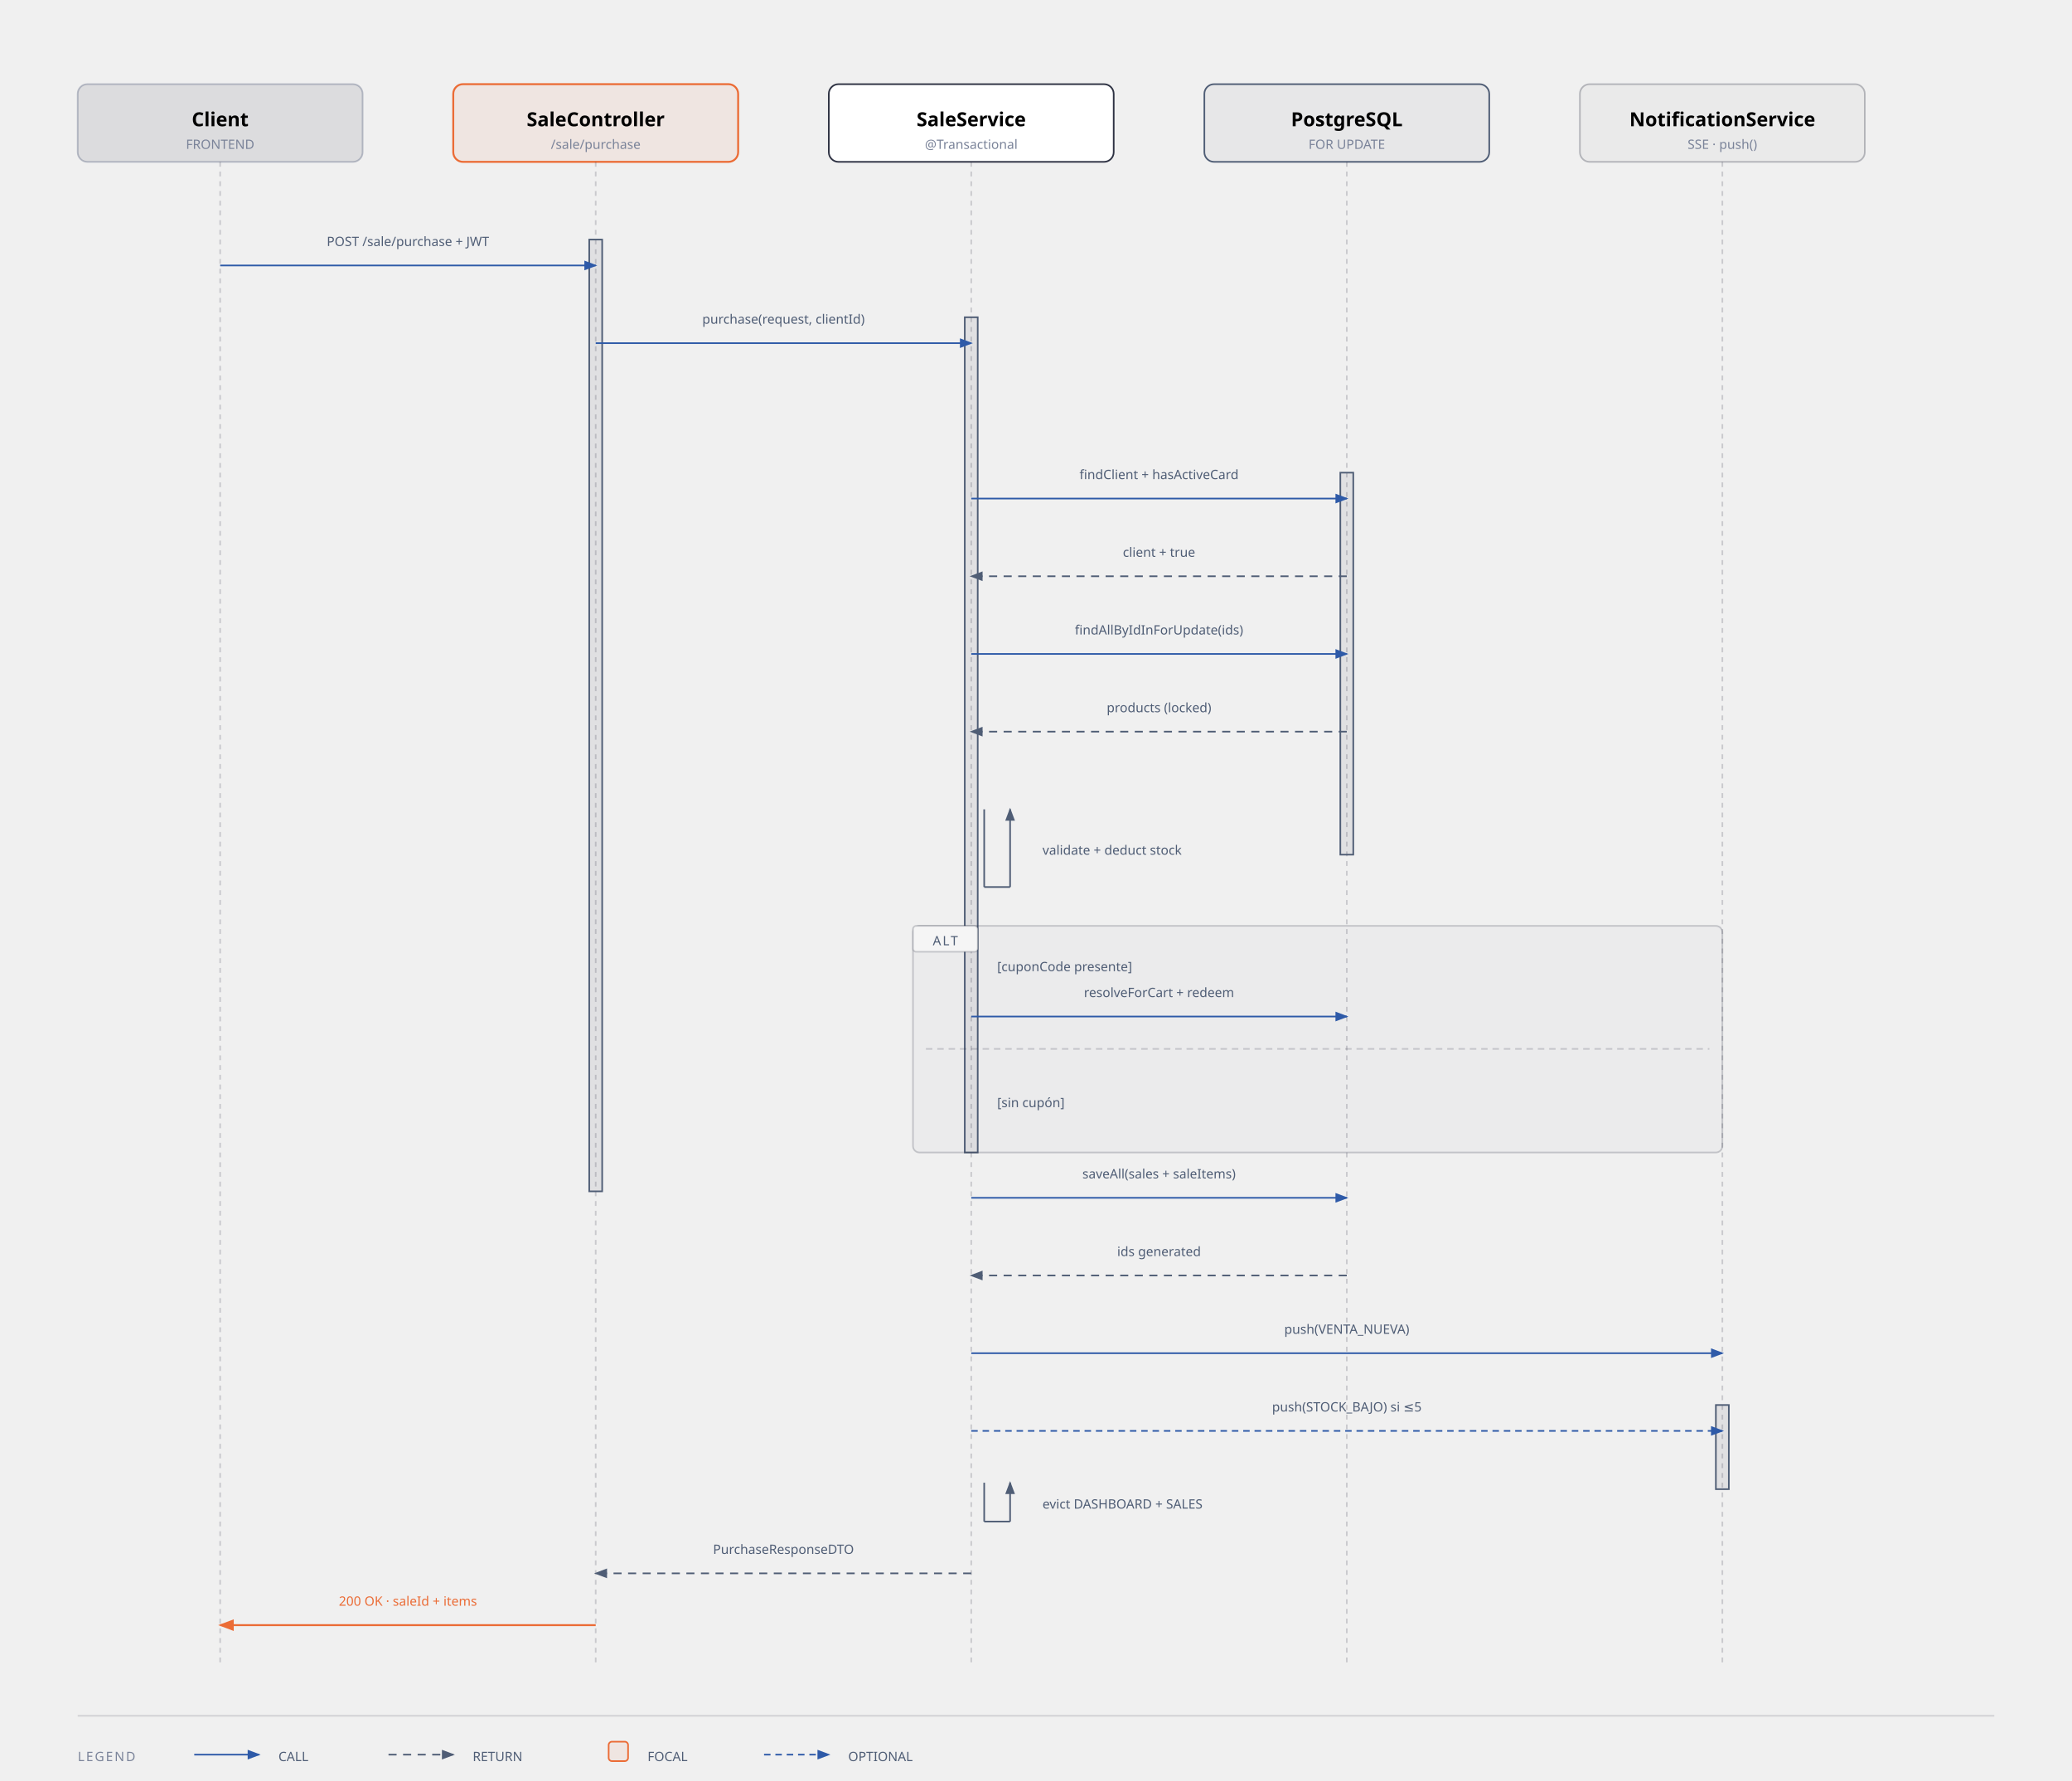
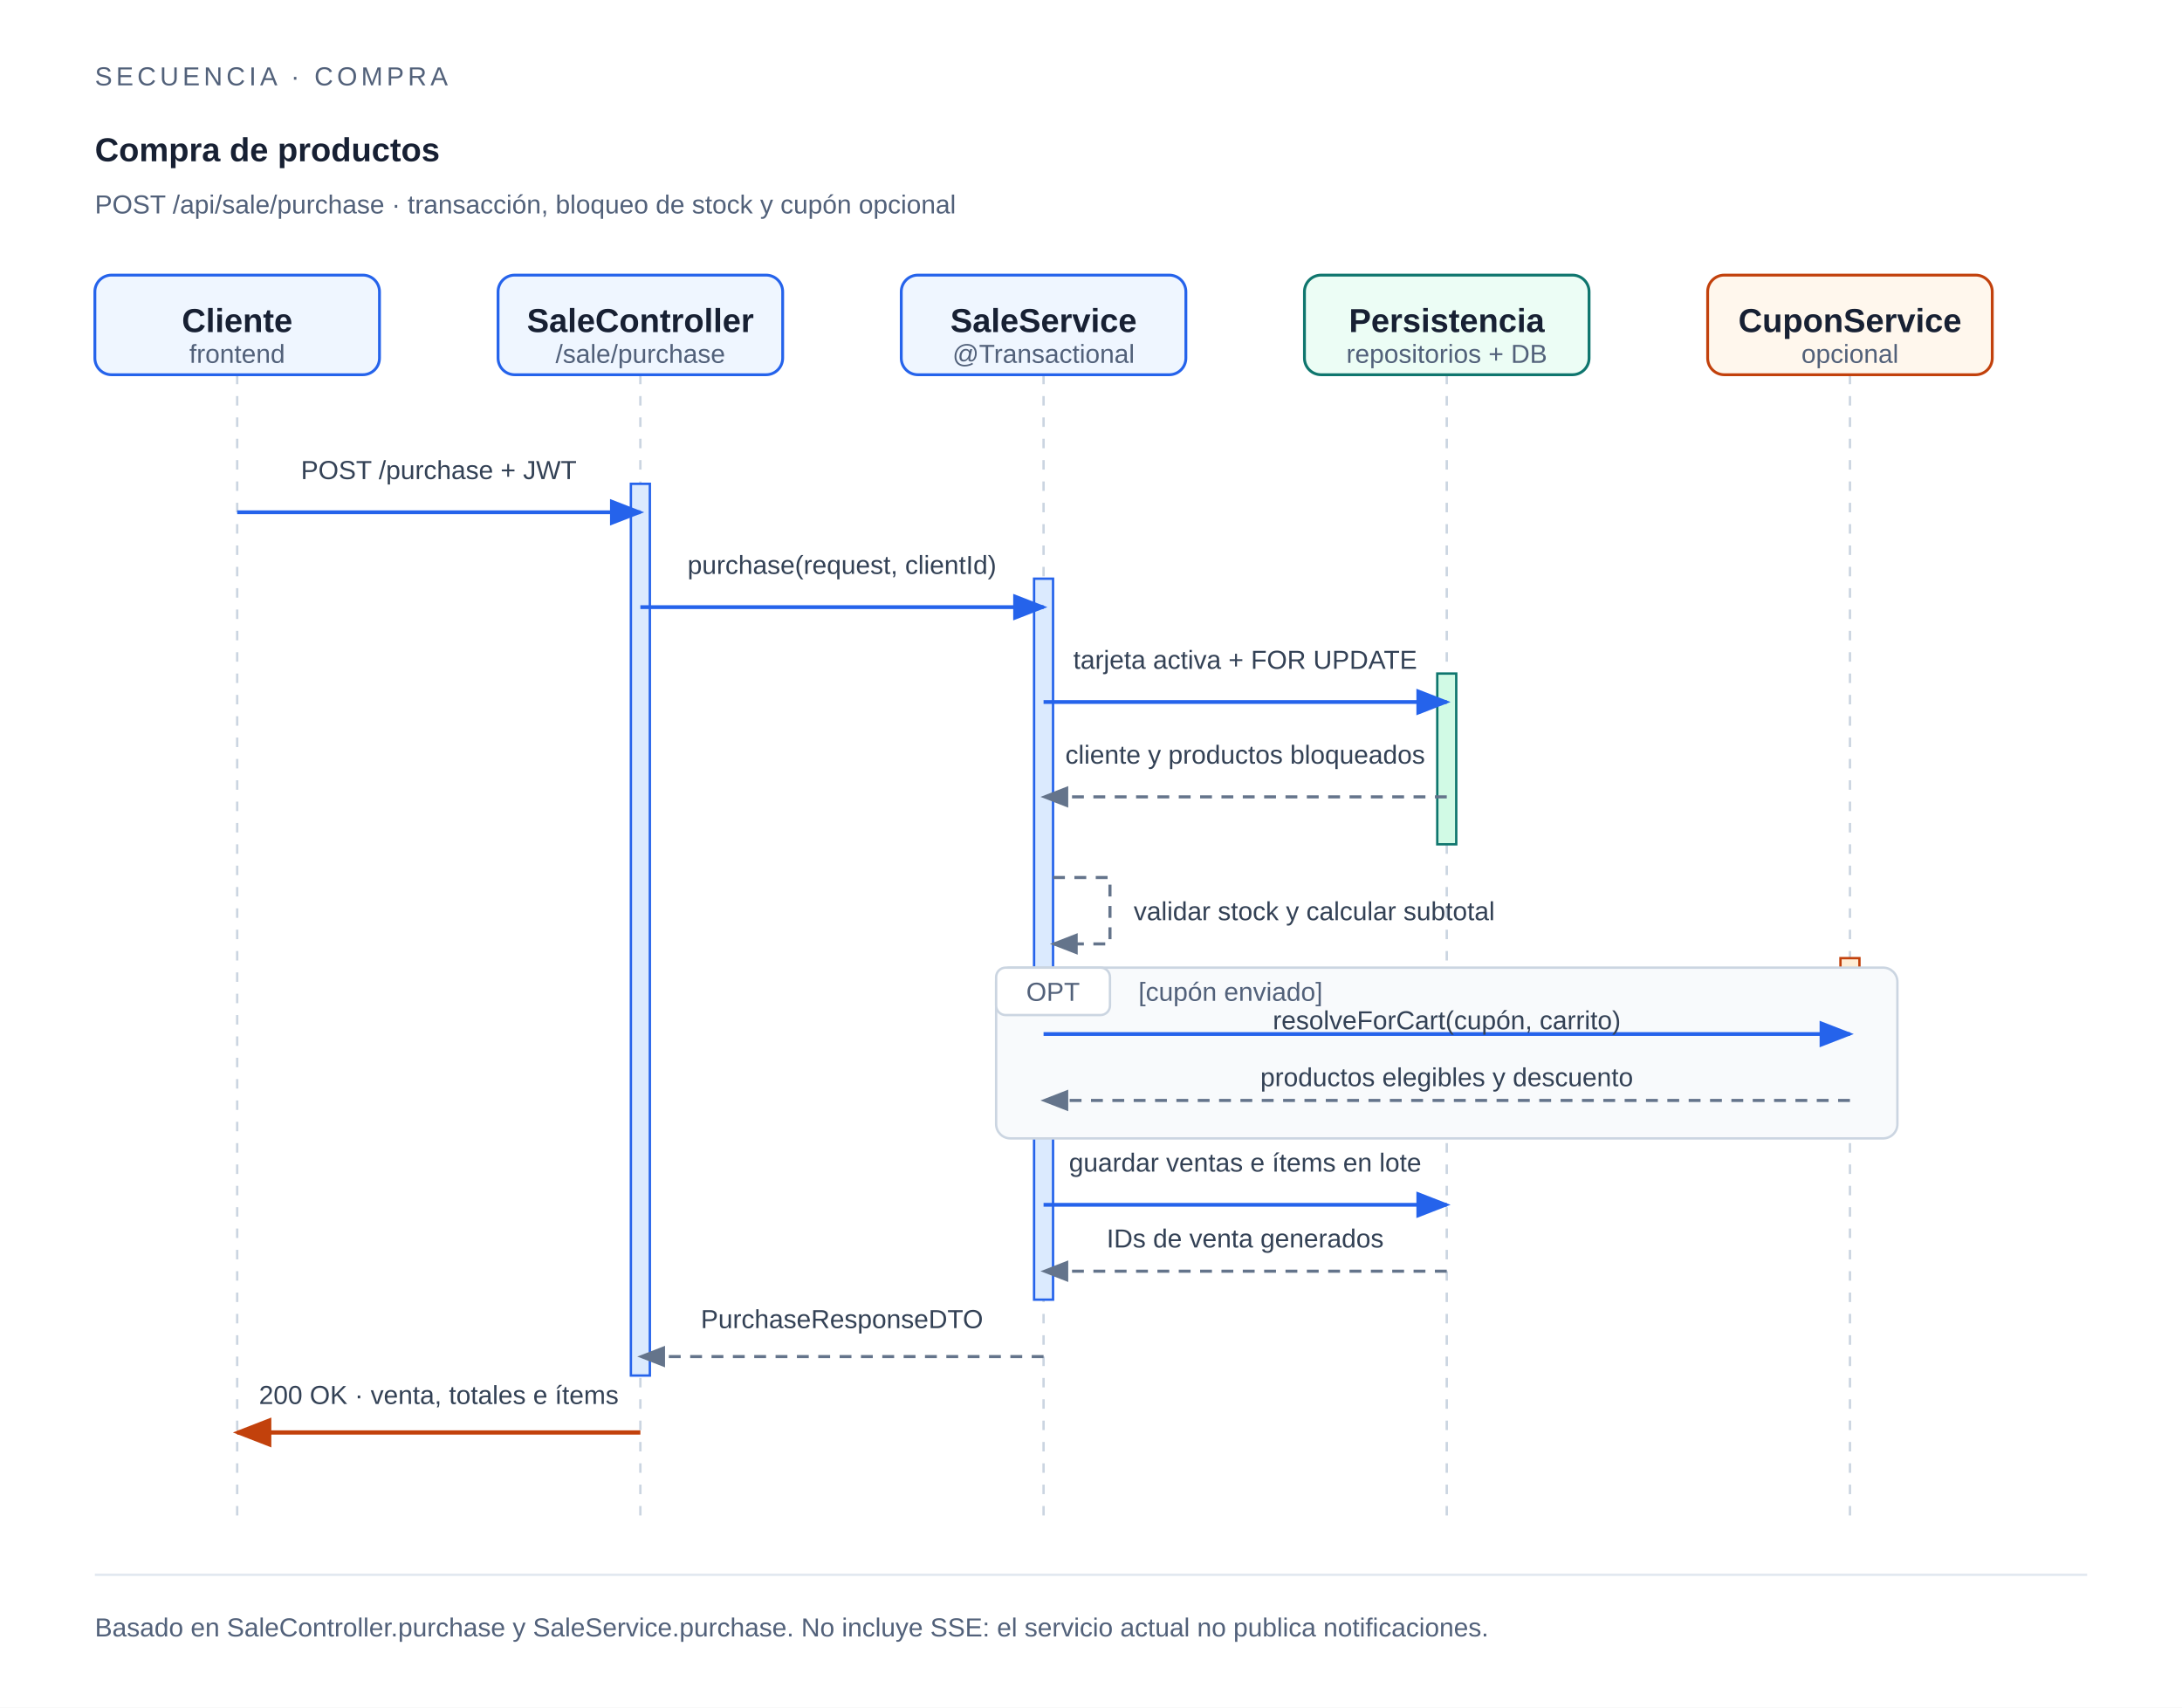
- <svg xmlns="http://www.w3.org/2000/svg" viewBox="0 0 1280 1100" role="img" aria-labelledby="purchase-title purchase-desc" style="background:#ffffff">
+ <svg xmlns="http://www.w3.org/2000/svg" viewBox="0 0 920 720" role="img" aria-labelledby="purchase-title purchase-desc">
  <defs>
-     <marker id="c" markerWidth="8" markerHeight="6" refX="7" refY="3" orient="auto">
-       <path d="M0 0L8 3L0 6Z" fill="#2e5aa8" />
+     <style>.h{font:600 14px Arial;fill:#172033}.s{font:11px Arial;fill:#52617a}.m{font:11px Arial;fill:#334155}.l{stroke:#cbd5e1;stroke-dasharray:4 5}.a{stroke:#2563eb;stroke-width:1.6;fill:none}.r{stroke:#64748b;stroke-width:1.3;stroke-dasharray:5 4;fill:none}.x{stroke:#c2410c;stroke-width:1.8;fill:none}.b{fill:#eff6ff;stroke:#2563eb;stroke-width:1.2}.d{fill:#ecfdf5;stroke:#0f766e;stroke-width:1.2}.c{fill:#fff7ed;stroke:#c2410c;stroke-width:1.2}</style>
+     <marker id="a" markerWidth="9" markerHeight="7" refX="8" refY="3.5" orient="auto">
+       <path d="M0 0L9 3.5L0 7Z" fill="#2563eb" />
    </marker>
-     <marker id="r" markerWidth="8" markerHeight="6" refX="7" refY="3" orient="auto">
-       <path d="M0 0L8 3L0 6Z" fill="#4f5d75" />
+     <marker id="r" markerWidth="9" markerHeight="7" refX="8" refY="3.5" orient="auto">
+       <path d="M0 0L9 3.5L0 7Z" fill="#64748b" />
    </marker>
-     <marker id="s" markerWidth="8" markerHeight="6" refX="7" refY="3" orient="auto">
-       <path d="M0 0L8 3L0 6Z" fill="#eb6c36" />
+     <marker id="x" markerWidth="9" markerHeight="7" refX="8" refY="3.5" orient="auto">
+       <path d="M0 0L9 3.5L0 7Z" fill="#c2410c" />
    </marker>
  </defs>
-   <rect x="48" y="52" width="176" height="48" rx="6" fill="rgba(45,49,66,.10)" stroke="rgba(122,131,153,.50)" />
-   <text x="136" y="78" text-anchor="middle" font-size="12" font-weight="600" font-family="Geist,sans-serif">Client</text>
-   <text x="136" y="92" text-anchor="middle" font-size="8" fill="#7a8399" font-family="'Geist Mono'">FRONTEND</text>
-   <rect x="280" y="52" width="176" height="48" rx="6" fill="rgba(235,108,54,.08)" stroke="#eb6c36" stroke-width="1.2" />
-   <text x="368" y="78" text-anchor="middle" font-size="12" font-weight="600" font-family="Geist,sans-serif">SaleController</text>
-   <text x="368" y="92" text-anchor="middle" font-size="8" fill="#7a8399" font-family="'Geist Mono'">/sale/purchase</text>
-   <rect x="512" y="52" width="176" height="48" rx="6" fill="#fff" stroke="#2d3142" />
-   <text x="600" y="78" text-anchor="middle" font-size="12" font-weight="600" font-family="Geist,sans-serif">SaleService</text>
-   <text x="600" y="92" text-anchor="middle" font-size="8" fill="#7a8399" font-family="'Geist Mono'">@Transactional</text>
-   <rect x="744" y="52" width="176" height="48" rx="6" fill="rgba(45,49,66,.05)" stroke="#4f5d75" />
-   <text x="832" y="78" text-anchor="middle" font-size="12" font-weight="600" font-family="Geist,sans-serif">PostgreSQL</text>
-   <text x="832" y="92" text-anchor="middle" font-size="8" fill="#7a8399" font-family="'Geist Mono'">FOR UPDATE</text>
-   <rect x="976" y="52" width="176" height="48" rx="6" fill="rgba(45,49,66,.03)" stroke="rgba(45,49,66,.30)" />
-   <text x="1064" y="78" text-anchor="middle" font-size="12" font-weight="600" font-family="Geist,sans-serif">NotificationService</text>
-   <text x="1064" y="92" text-anchor="middle" font-size="8" fill="#7a8399" font-family="'Geist Mono'">SSE · push()</text>
-   <line x1="136" y1="100" x2="136" y2="1028" stroke="rgba(45,49,66,.20)" stroke-dasharray="3,3" />
-   <line x1="368" y1="100" x2="368" y2="1028" stroke="rgba(45,49,66,.20)" stroke-dasharray="3,3" />
-   <line x1="600" y1="100" x2="600" y2="1028" stroke="rgba(45,49,66,.20)" stroke-dasharray="3,3" />
-   <line x1="832" y1="100" x2="832" y2="1028" stroke="rgba(45,49,66,.20)" stroke-dasharray="3,3" />
-   <line x1="1064" y1="100" x2="1064" y2="1028" stroke="rgba(45,49,66,.20)" stroke-dasharray="3,3" />
-   <rect x="364" y="148" width="8" height="588" fill="rgba(45,49,66,.08)" stroke="#4f5d75" />
-   <rect x="596" y="196" width="8" height="516" fill="rgba(45,49,66,.08)" stroke="#4f5d75" />
-   <rect x="828" y="292" width="8" height="236" fill="rgba(45,49,66,.08)" stroke="#4f5d75" />
-   <rect x="1060" y="868" width="8" height="52" fill="rgba(45,49,66,.08)" stroke="#4f5d75" />
-   <line x1="136" y1="164" x2="368" y2="164" stroke="#2e5aa8" marker-end="url(#c)" />
-   <text x="252" y="152" text-anchor="middle" font-size="8" fill="#4f5d75" font-family="'Geist Mono'">POST /sale/purchase + JWT</text>
-   <line x1="368" y1="212" x2="600" y2="212" stroke="#2e5aa8" marker-end="url(#c)" />
-   <text x="484" y="200" text-anchor="middle" font-size="8" fill="#4f5d75" font-family="'Geist Mono'">purchase(request, clientId)</text>
-   <line x1="600" y1="308" x2="832" y2="308" stroke="#2e5aa8" marker-end="url(#c)" />
-   <text x="716" y="296" text-anchor="middle" font-size="8" fill="#4f5d75" font-family="'Geist Mono'">findClient + hasActiveCard</text>
-   <line x1="832" y1="356" x2="600" y2="356" stroke="#4f5d75" stroke-dasharray="5,4" marker-end="url(#r)" />
-   <text x="716" y="344" text-anchor="middle" font-size="8" fill="#4f5d75" font-family="'Geist Mono'">client + true</text>
-   <line x1="600" y1="404" x2="832" y2="404" stroke="#2e5aa8" marker-end="url(#c)" />
-   <text x="716" y="392" text-anchor="middle" font-size="8" fill="#4f5d75" font-family="'Geist Mono'">findAllByIdInForUpdate(ids)</text>
-   <line x1="832" y1="452" x2="600" y2="452" stroke="#4f5d75" stroke-dasharray="5,4" marker-end="url(#r)" />
-   <text x="716" y="440" text-anchor="middle" font-size="8" fill="#4f5d75" font-family="'Geist Mono'">products (locked)</text>
-   <line x1="608" y1="500" x2="608" y2="548" stroke="#4f5d75" />
-   <line x1="608" y1="548" x2="624" y2="548" stroke="#4f5d75" />
-   <line x1="624" y1="548" x2="624" y2="500" stroke="#4f5d75" marker-end="url(#r)" />
-   <text x="644" y="528" font-size="8" fill="#4f5d75" font-family="'Geist Mono'">validate + deduct stock</text>
-   <rect x="564" y="572" width="500" height="140" rx="4" fill="rgba(45,49,66,.02)" stroke="rgba(45,49,66,.22)" />
-   <rect x="564" y="572" width="40" height="16" rx="2" fill="#f5f5f5" stroke="rgba(45,49,66,.22)" />
-   <text x="584" y="584" text-anchor="middle" font-size="8" fill="#4f5d75" font-family="'Geist Mono'" letter-spacing=".12em">ALT</text>
-   <text x="616" y="600" font-size="8" fill="#4f5d75" font-family="'Geist Mono'">[cuponCode presente]</text>
-   <line x1="572" y1="648" x2="1056" y2="648" stroke="rgba(45,49,66,.20)" stroke-dasharray="4,3" />
-   <text x="616" y="684" font-size="8" fill="#4f5d75" font-family="'Geist Mono'">[sin cupón]</text>
-   <line x1="600" y1="628" x2="832" y2="628" stroke="#2e5aa8" marker-end="url(#c)" />
-   <text x="716" y="616" text-anchor="middle" font-size="8" fill="#4f5d75" font-family="'Geist Mono'">resolveForCart + redeem</text>
-   <line x1="600" y1="740" x2="832" y2="740" stroke="#2e5aa8" marker-end="url(#c)" />
-   <text x="716" y="728" text-anchor="middle" font-size="8" fill="#4f5d75" font-family="'Geist Mono'">saveAll(sales + saleItems)</text>
-   <line x1="832" y1="788" x2="600" y2="788" stroke="#4f5d75" stroke-dasharray="5,4" marker-end="url(#r)" />
-   <text x="716" y="776" text-anchor="middle" font-size="8" fill="#4f5d75" font-family="'Geist Mono'">ids generated</text>
-   <line x1="600" y1="836" x2="1064" y2="836" stroke="#2e5aa8" marker-end="url(#c)" />
-   <text x="832" y="824" text-anchor="middle" font-size="8" fill="#4f5d75" font-family="'Geist Mono'">push(VENTA_NUEVA)</text>
-   <line x1="600" y1="884" x2="1064" y2="884" stroke="#2e5aa8" stroke-dasharray="4,3" marker-end="url(#c)" />
-   <text x="832" y="872" text-anchor="middle" font-size="8" fill="#4f5d75" font-family="'Geist Mono'">push(STOCK_BAJO) si ≤5</text>
-   <line x1="608" y1="916" x2="608" y2="940" stroke="#4f5d75" />
-   <line x1="608" y1="940" x2="624" y2="940" stroke="#4f5d75" />
-   <line x1="624" y1="940" x2="624" y2="916" stroke="#4f5d75" marker-end="url(#r)" />
-   <text x="644" y="932" font-size="8" fill="#4f5d75" font-family="'Geist Mono'">evict DASHBOARD + SALES</text>
-   <line x1="600" y1="972" x2="368" y2="972" stroke="#4f5d75" stroke-dasharray="5,4" marker-end="url(#r)" />
-   <text x="484" y="960" text-anchor="middle" font-size="8" fill="#4f5d75" font-family="'Geist Mono'">PurchaseResponseDTO</text>
-   <line x1="368" y1="1004" x2="136" y2="1004" stroke="#eb6c36" stroke-width="1.2" marker-end="url(#s)" />
-   <text x="252" y="992" text-anchor="middle" font-size="8" fill="#eb6c36" font-family="'Geist Mono'">200 OK · saleId + items</text>
-   <line x1="48" y1="1060" x2="1232" y2="1060" stroke="rgba(45,49,66,.16)" />
-   <text x="48" y="1088" font-size="8" fill="#7a8399" font-family="'Geist Mono'" letter-spacing=".12em">LEGEND</text>
-   <line x1="120" y1="1084" x2="160" y2="1084" stroke="#2e5aa8" marker-end="url(#c)" />
-   <text x="172" y="1088" font-size="8" fill="#4f5d75" font-family="'Geist Mono'">CALL</text>
-   <line x1="240" y1="1084" x2="280" y2="1084" stroke="#4f5d75" stroke-dasharray="5,4" marker-end="url(#r)" />
-   <text x="292" y="1088" font-size="8" fill="#4f5d75" font-family="'Geist Mono'">RETURN</text>
-   <rect x="376" y="1076" width="12" height="12" rx="2" fill="rgba(235,108,54,.08)" stroke="#eb6c36" />
-   <text x="400" y="1088" font-size="8" fill="#4f5d75" font-family="'Geist Mono'">FOCAL</text>
-   <line x1="472" y1="1084" x2="512" y2="1084" stroke="#2e5aa8" stroke-dasharray="4,3" marker-end="url(#c)" />
-   <text x="524" y="1088" font-size="8" fill="#4f5d75" font-family="'Geist Mono'">OPTIONAL</text>
+   <rect width="920" height="720" fill="#fff" />
+   <text x="40" y="36" class="s" letter-spacing="1.6">SECUENCIA · COMPRA</text>
+   <text x="40" y="68" class="h" font-size="22">Compra de productos</text>
+   <text x="40" y="90" class="s">POST /api/sale/purchase · transacción, bloqueo de stock y cupón opcional</text>
+   <g class="l">
+     <line x1="100" y1="158" x2="100" y2="640" />
+     <line x1="270" y1="158" x2="270" y2="640" />
+     <line x1="440" y1="158" x2="440" y2="640" />
+     <line x1="610" y1="158" x2="610" y2="640" />
+     <line x1="780" y1="158" x2="780" y2="640" />
+   </g>
+   <g fill="#dbeafe" stroke="#2563eb">
+     <rect x="266" y="204" width="8" height="376" />
+     <rect x="436" y="244" width="8" height="304" />
+   </g>
+   <rect x="606" y="284" width="8" height="72" fill="#d1fae5" stroke="#0f766e" />
+   <rect x="776" y="404" width="8" height="52" fill="#ffedd5" stroke="#c2410c" />
+   <line x1="100" y1="216" x2="270" y2="216" class="a" marker-end="url(#a)" />
+   <text x="185" y="202" text-anchor="middle" class="m">POST /purchase + JWT</text>
+   <line x1="270" y1="256" x2="440" y2="256" class="a" marker-end="url(#a)" />
+   <text x="355" y="242" text-anchor="middle" class="m">purchase(request, clientId)</text>
+   <line x1="440" y1="296" x2="610" y2="296" class="a" marker-end="url(#a)" />
+   <text x="525" y="282" text-anchor="middle" class="m">tarjeta activa + FOR UPDATE</text>
+   <line x1="610" y1="336" x2="440" y2="336" class="r" marker-end="url(#r)" />
+   <text x="525" y="322" text-anchor="middle" class="m">cliente y productos bloqueados</text>
+   <path d="M444 370h24v28h-24" class="r" marker-end="url(#r)" />
+   <text x="478" y="388" class="m">validar stock y calcular subtotal</text>
+   <rect x="420" y="408" width="380" height="72" rx="6" fill="#f8fafc" stroke="#cbd5e1" />
+   <rect x="420" y="408" width="48" height="20" rx="4" fill="#fff" stroke="#cbd5e1" />
+   <text x="444" y="422" text-anchor="middle" class="s" font-weight="700">OPT</text>
+   <text x="480" y="422" class="s">[cupón enviado]</text>
+   <line x1="440" y1="436" x2="780" y2="436" class="a" marker-end="url(#a)" />
+   <text x="610" y="434" text-anchor="middle" class="m">resolveForCart(cupón, carrito)</text>
+   <line x1="780" y1="464" x2="440" y2="464" class="r" marker-end="url(#r)" />
+   <text x="610" y="458" text-anchor="middle" class="m">productos elegibles y descuento</text>
+   <line x1="440" y1="508" x2="610" y2="508" class="a" marker-end="url(#a)" />
+   <text x="525" y="494" text-anchor="middle" class="m">guardar ventas e ítems en lote</text>
+   <line x1="610" y1="536" x2="440" y2="536" class="r" marker-end="url(#r)" />
+   <text x="525" y="526" text-anchor="middle" class="m">IDs de venta generados</text>
+   <line x1="440" y1="572" x2="270" y2="572" class="r" marker-end="url(#r)" />
+   <text x="355" y="560" text-anchor="middle" class="m">PurchaseResponseDTO</text>
+   <line x1="270" y1="604" x2="100" y2="604" class="x" marker-end="url(#x)" />
+   <text x="185" y="592" text-anchor="middle" class="m">200 OK · venta, totales e ítems</text>
+   <g>
+     <rect x="40" y="116" width="120" height="42" rx="7" class="b" />
+     <text x="100" y="140" text-anchor="middle" class="h">Cliente</text>
+     <text x="100" y="153" text-anchor="middle" class="s">frontend</text>
+     <rect x="210" y="116" width="120" height="42" rx="7" class="b" />
+     <text x="270" y="140" text-anchor="middle" class="h">SaleController</text>
+     <text x="270" y="153" text-anchor="middle" class="s">/sale/purchase</text>
+     <rect x="380" y="116" width="120" height="42" rx="7" class="b" />
+     <text x="440" y="140" text-anchor="middle" class="h">SaleService</text>
+     <text x="440" y="153" text-anchor="middle" class="s">@Transactional</text>
+     <rect x="550" y="116" width="120" height="42" rx="7" class="d" />
+     <text x="610" y="140" text-anchor="middle" class="h">Persistencia</text>
+     <text x="610" y="153" text-anchor="middle" class="s">repositorios + DB</text>
+     <rect x="720" y="116" width="120" height="42" rx="7" class="c" />
+     <text x="780" y="140" text-anchor="middle" class="h">CuponService</text>
+     <text x="780" y="153" text-anchor="middle" class="s">opcional</text>
+   </g>
+   <line x1="40" y1="664" x2="880" y2="664" stroke="#e2e8f0" />
+   <text x="40" y="690" class="s">Basado en SaleController.purchase y SaleService.purchase. No incluye SSE: el servicio actual no publica notificaciones.</text>
</svg>
